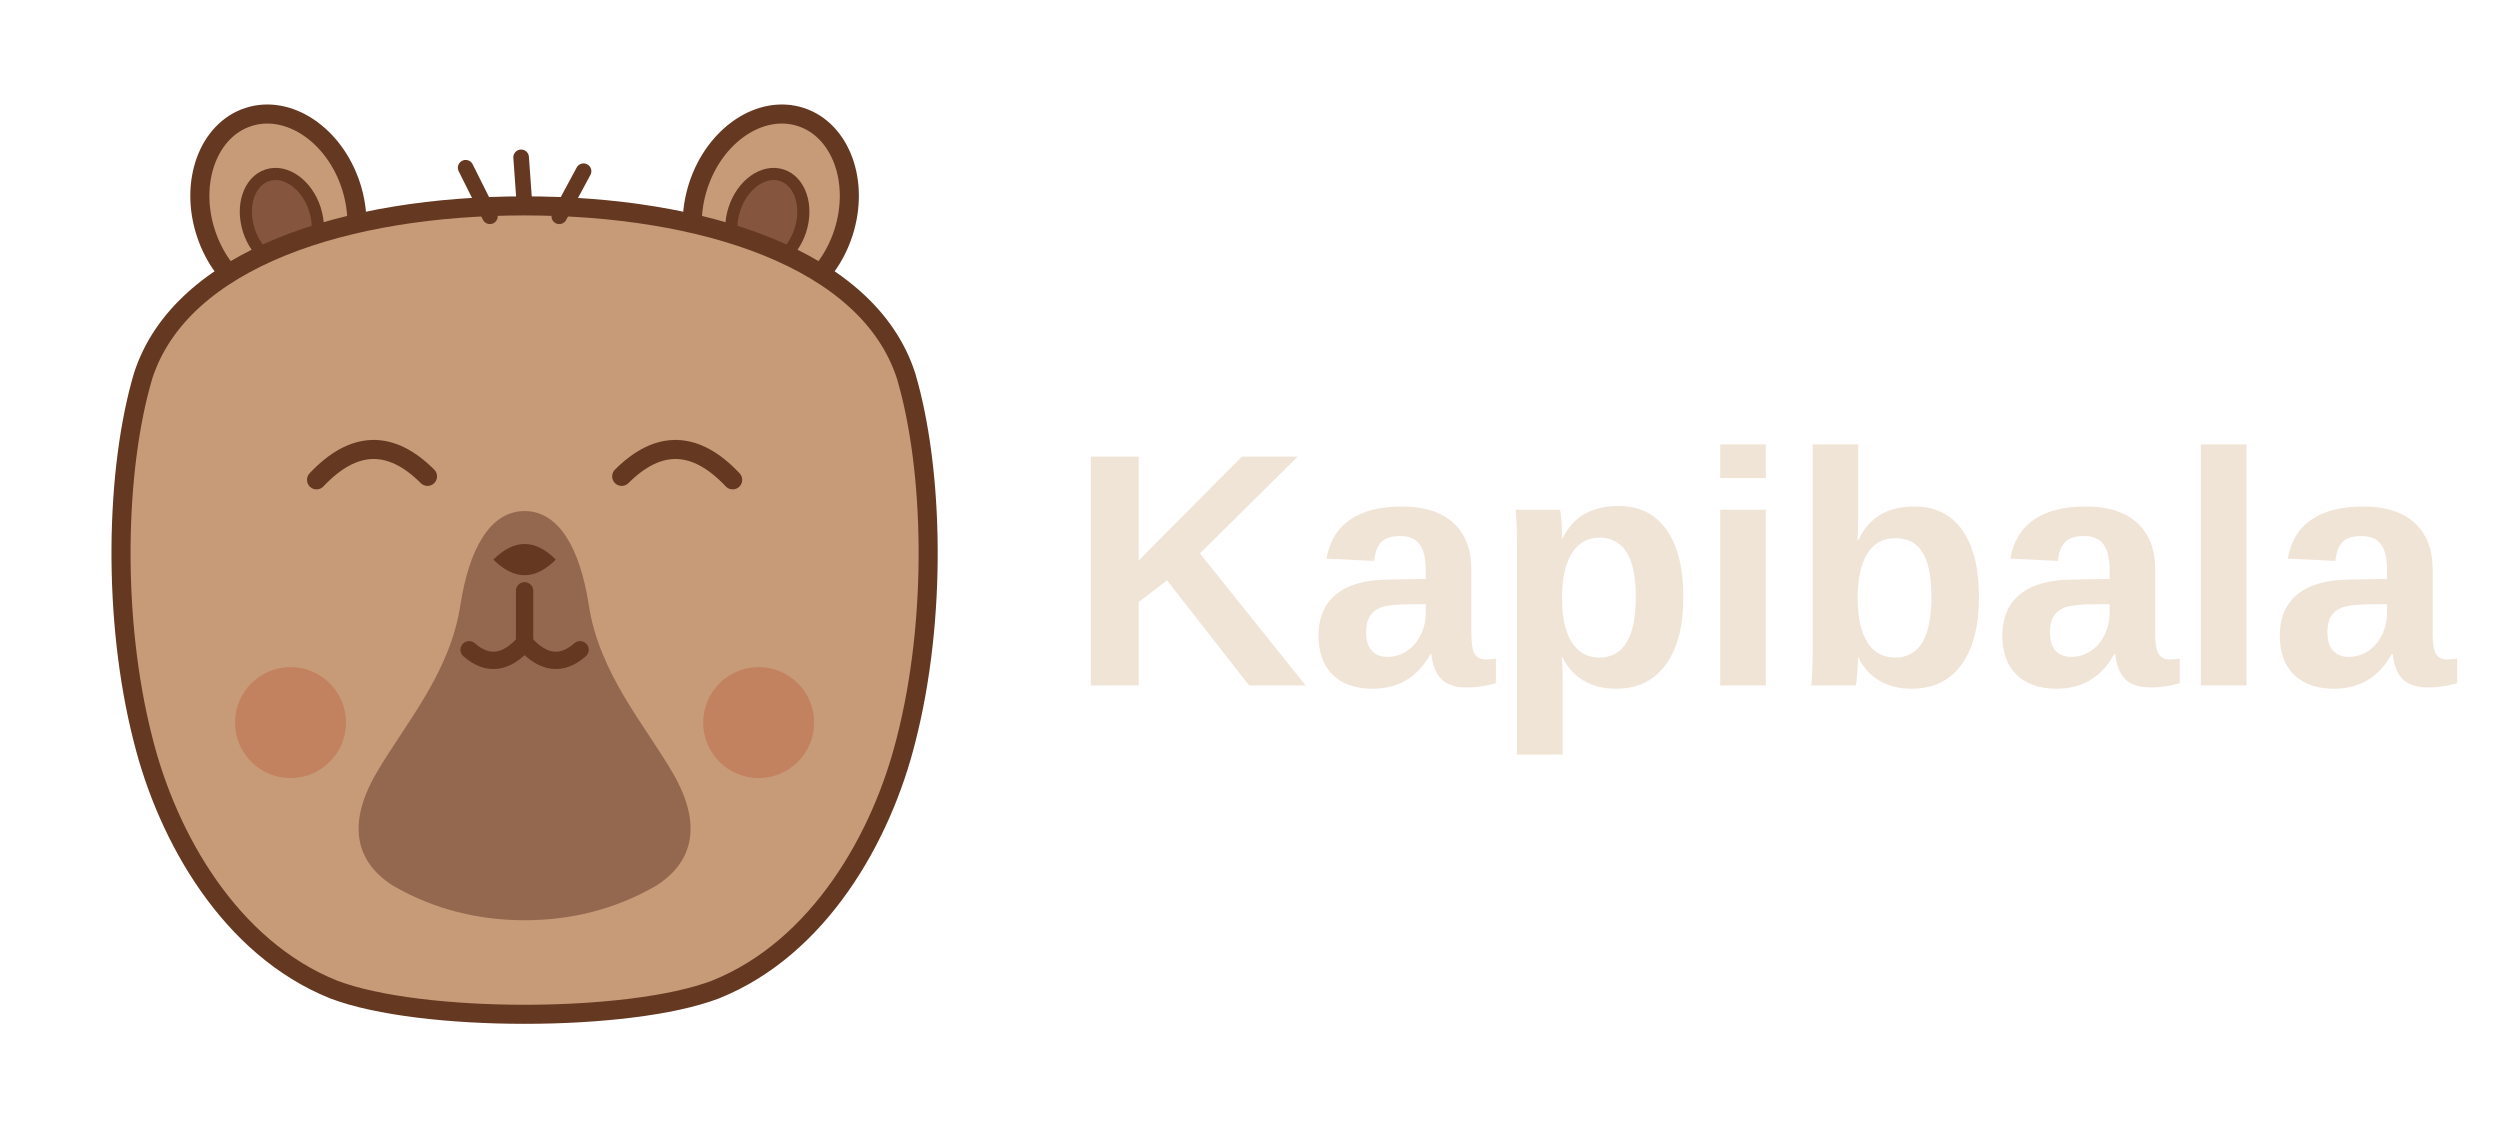
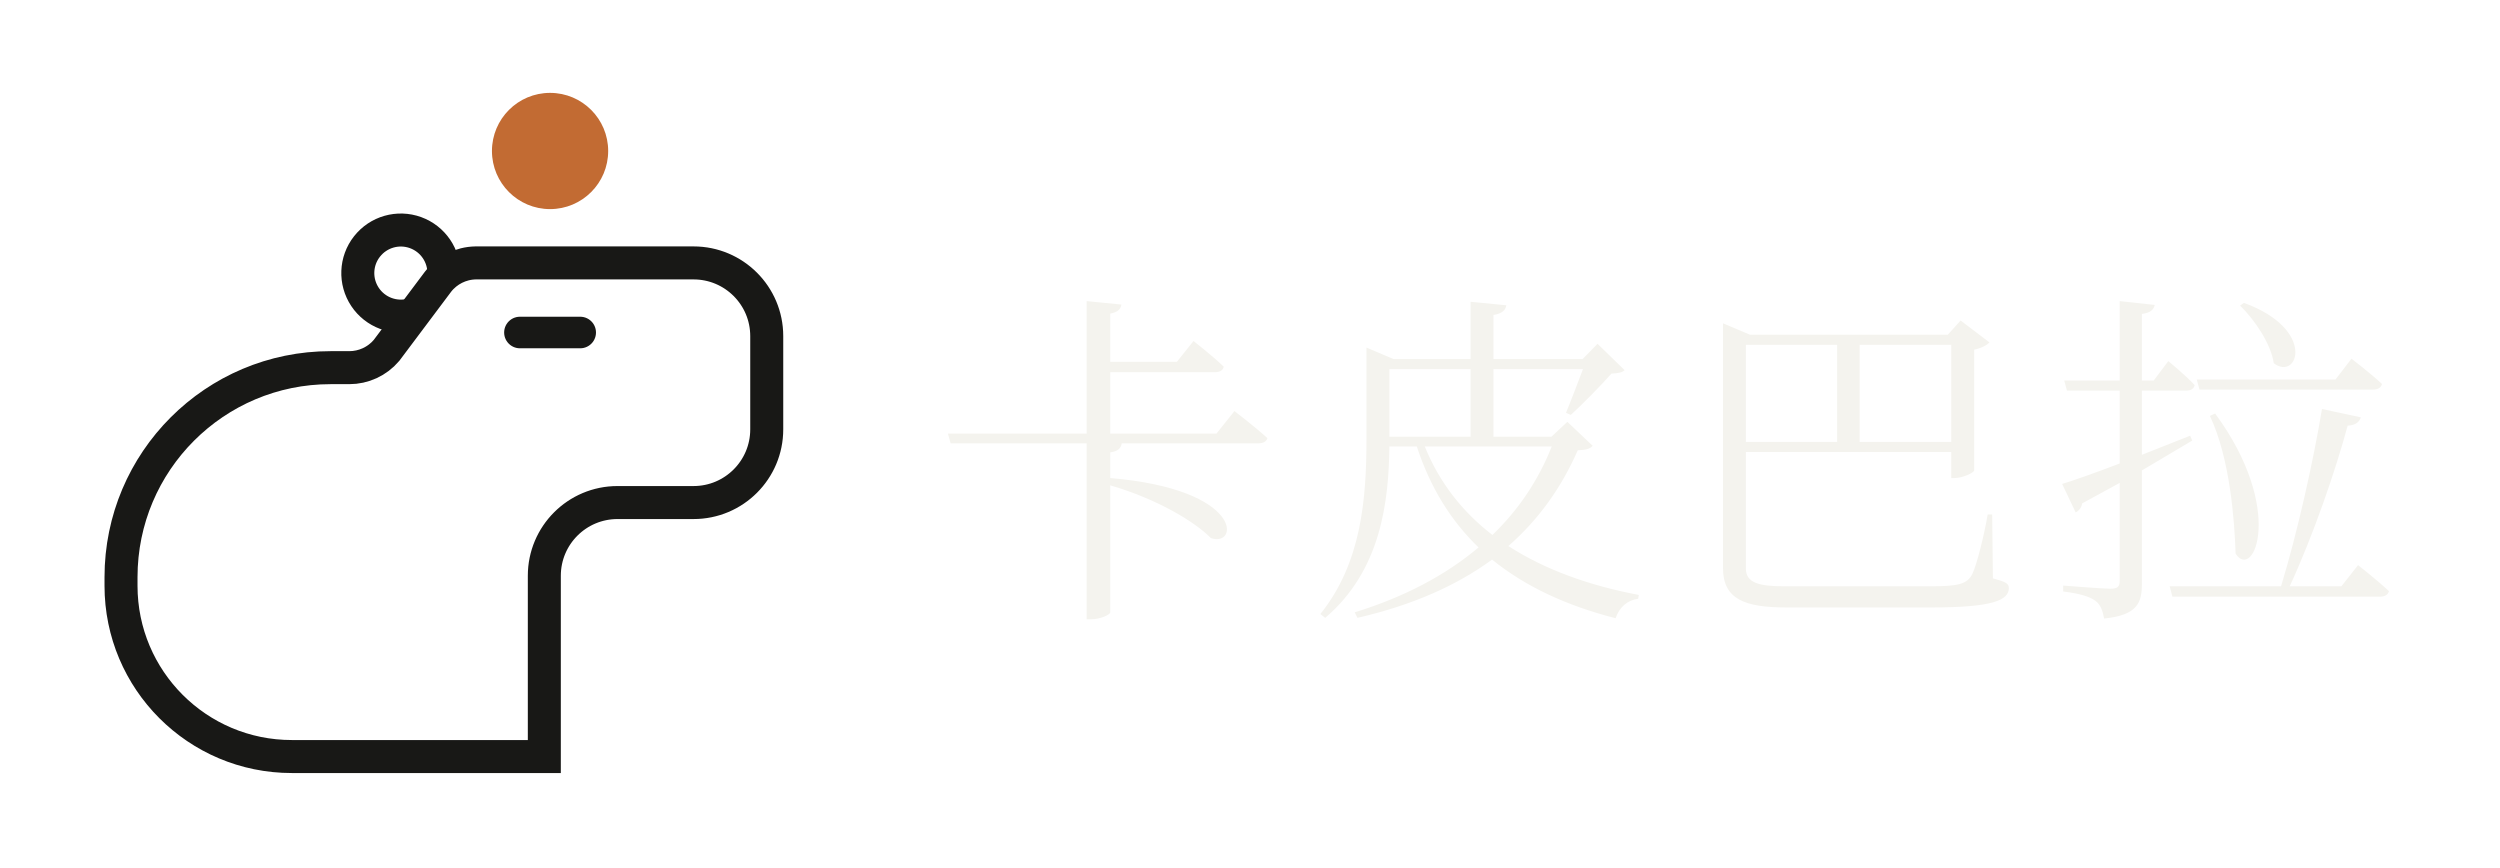
- <svg xmlns="http://www.w3.org/2000/svg" viewBox="0 0 1240 560" width="1240" height="560" role="img" aria-label="Kapibala">
+ <svg xmlns="http://www.w3.org/2000/svg" viewBox="0 0 980 340" width="980" height="340" style="--kpbl-ink:#F4F3EE;--kpbl-amber:#E58B52" role="img" aria-label="卡皮巴拉">
  <defs>
    <g id="kapibala">
-       <ellipse cx="178" cy="94" rx="44" ry="56" fill="#C79B78" stroke="#653821" stroke-width="11" stroke-linejoin="round" transform="rotate(-18 178 94)" />
-       <ellipse cx="462" cy="94" rx="44" ry="56" fill="#C79B78" stroke="#653821" stroke-width="11" stroke-linejoin="round" transform="rotate(18 462 94)" />
-       <ellipse cx="180" cy="100" rx="20" ry="27" fill="#85553E" stroke="#653821" stroke-width="7" transform="rotate(-18 180 100)" />
-       <ellipse cx="460" cy="100" rx="20" ry="27" fill="#85553E" stroke="#653821" stroke-width="7" transform="rotate(18 460 100)" />
-       <path d="M 320 92                C 218 92, 122 122, 100 190                C 84 244, 82 330, 100 400                C 114 456, 150 520, 210 544                C 260 563, 380 563, 430 544                C 490 520, 526 456, 540 400                C 558 330, 556 244, 540 190                C 518 122, 422 92, 320 92 Z" fill="#C79B78" stroke="#653821" stroke-width="11" stroke-linejoin="round" />
-       <g stroke="#653821" stroke-width="9" stroke-linecap="round" fill="none">
-         <path d="M 300 98 L 286 70" />
-         <path d="M 320 92 L 318 64" />
-         <path d="M 340 98 L 354 72" />
-       </g>
-       <circle cx="185" cy="390" r="32" fill="#C17F5D" opacity="0.9" />
-       <circle cx="455" cy="390" r="32" fill="#C17F5D" opacity="0.9" />
-       <path d="M 320 268                C 300 268, 288 290, 283 322                C 277 362, 250 392, 234 420                C 218 448, 222 470, 244 484                C 268 498, 294 504, 320 504                C 346 504, 372 498, 396 484                C 418 470, 422 448, 406 420                C 390 392, 363 362, 357 322                C 352 290, 340 268, 320 268 Z" fill="#94684F" />
-       <path d="M 302 296 Q 320 278 338 296 Q 320 314 302 296 Z" fill="#653821" />
-       <g stroke="#653821" stroke-width="10" stroke-linecap="round" fill="none">
-         <path d="M 320 314 L 320 344" />
-         <path d="M 320 344 Q 304 362 288 348" />
-         <path d="M 320 344 Q 336 362 352 348" />
-       </g>
-       <g stroke="#653821" stroke-width="11" stroke-linecap="round" fill="none">
-         <path d="M 200 250 Q 232 216 264 248" />
-         <path d="M 376 248 Q 408 216 440 250" />
+       <circle cx="330" cy="59" r="40.5" fill="var(--kpbl-amber, #C26B33)" />
+       <g fill="none" stroke="var(--kpbl-ink, #181816)" stroke-width="23" stroke-linecap="round" stroke-linejoin="miter" stroke-miterlimit="6">
+         <path d="M 234 173 A 30 30 0 1 1 256 145" />
+         <path d="M 278 137                  H 430                  A 51 51 0 0 1 481 188                  V 253                  A 51 51 0 0 1 430 304                  H 377                  A 51 51 0 0 0 326 355                  V 481                  H 150                  A 119 119 0 0 1 31 362                  V 356                  A 146 146 0 0 1 177 210                  H 190                  A 34 34 0 0 0 216 198                  L 252 150                  A 34 34 0 0 1 278 137                  Z" />
+         <line x1="309" y1="185.5" x2="351" y2="185.5" stroke-width="22" />
      </g>
    </g>
  </defs>
-   <g transform="translate(-15 23) scale(0.86)">
+   <g transform="translate(30 26) scale(0.5625)">
    <use href="#kapibala" />
  </g>
-   <text x="530" y="340" textLength="660" lengthAdjust="spacingAndGlyphs" font-family="'Trebuchet MS','Segoe UI',Candara,Corbel,Verdana,system-ui,Arial,sans-serif" font-size="165" font-weight="bold" fill="#F0E4D6">Kapibala</text>
+   <text x="366" y="232" text-rendering="geometricPrecision" font-family="'STZhongsong','Source Han Serif SC','Noto Serif CJK SC','Songti SC','SimSun',serif" font-size="136" font-weight="400" letter-spacing="10" fill="#F4F3EE">卡皮巴拉</text>
</svg>
